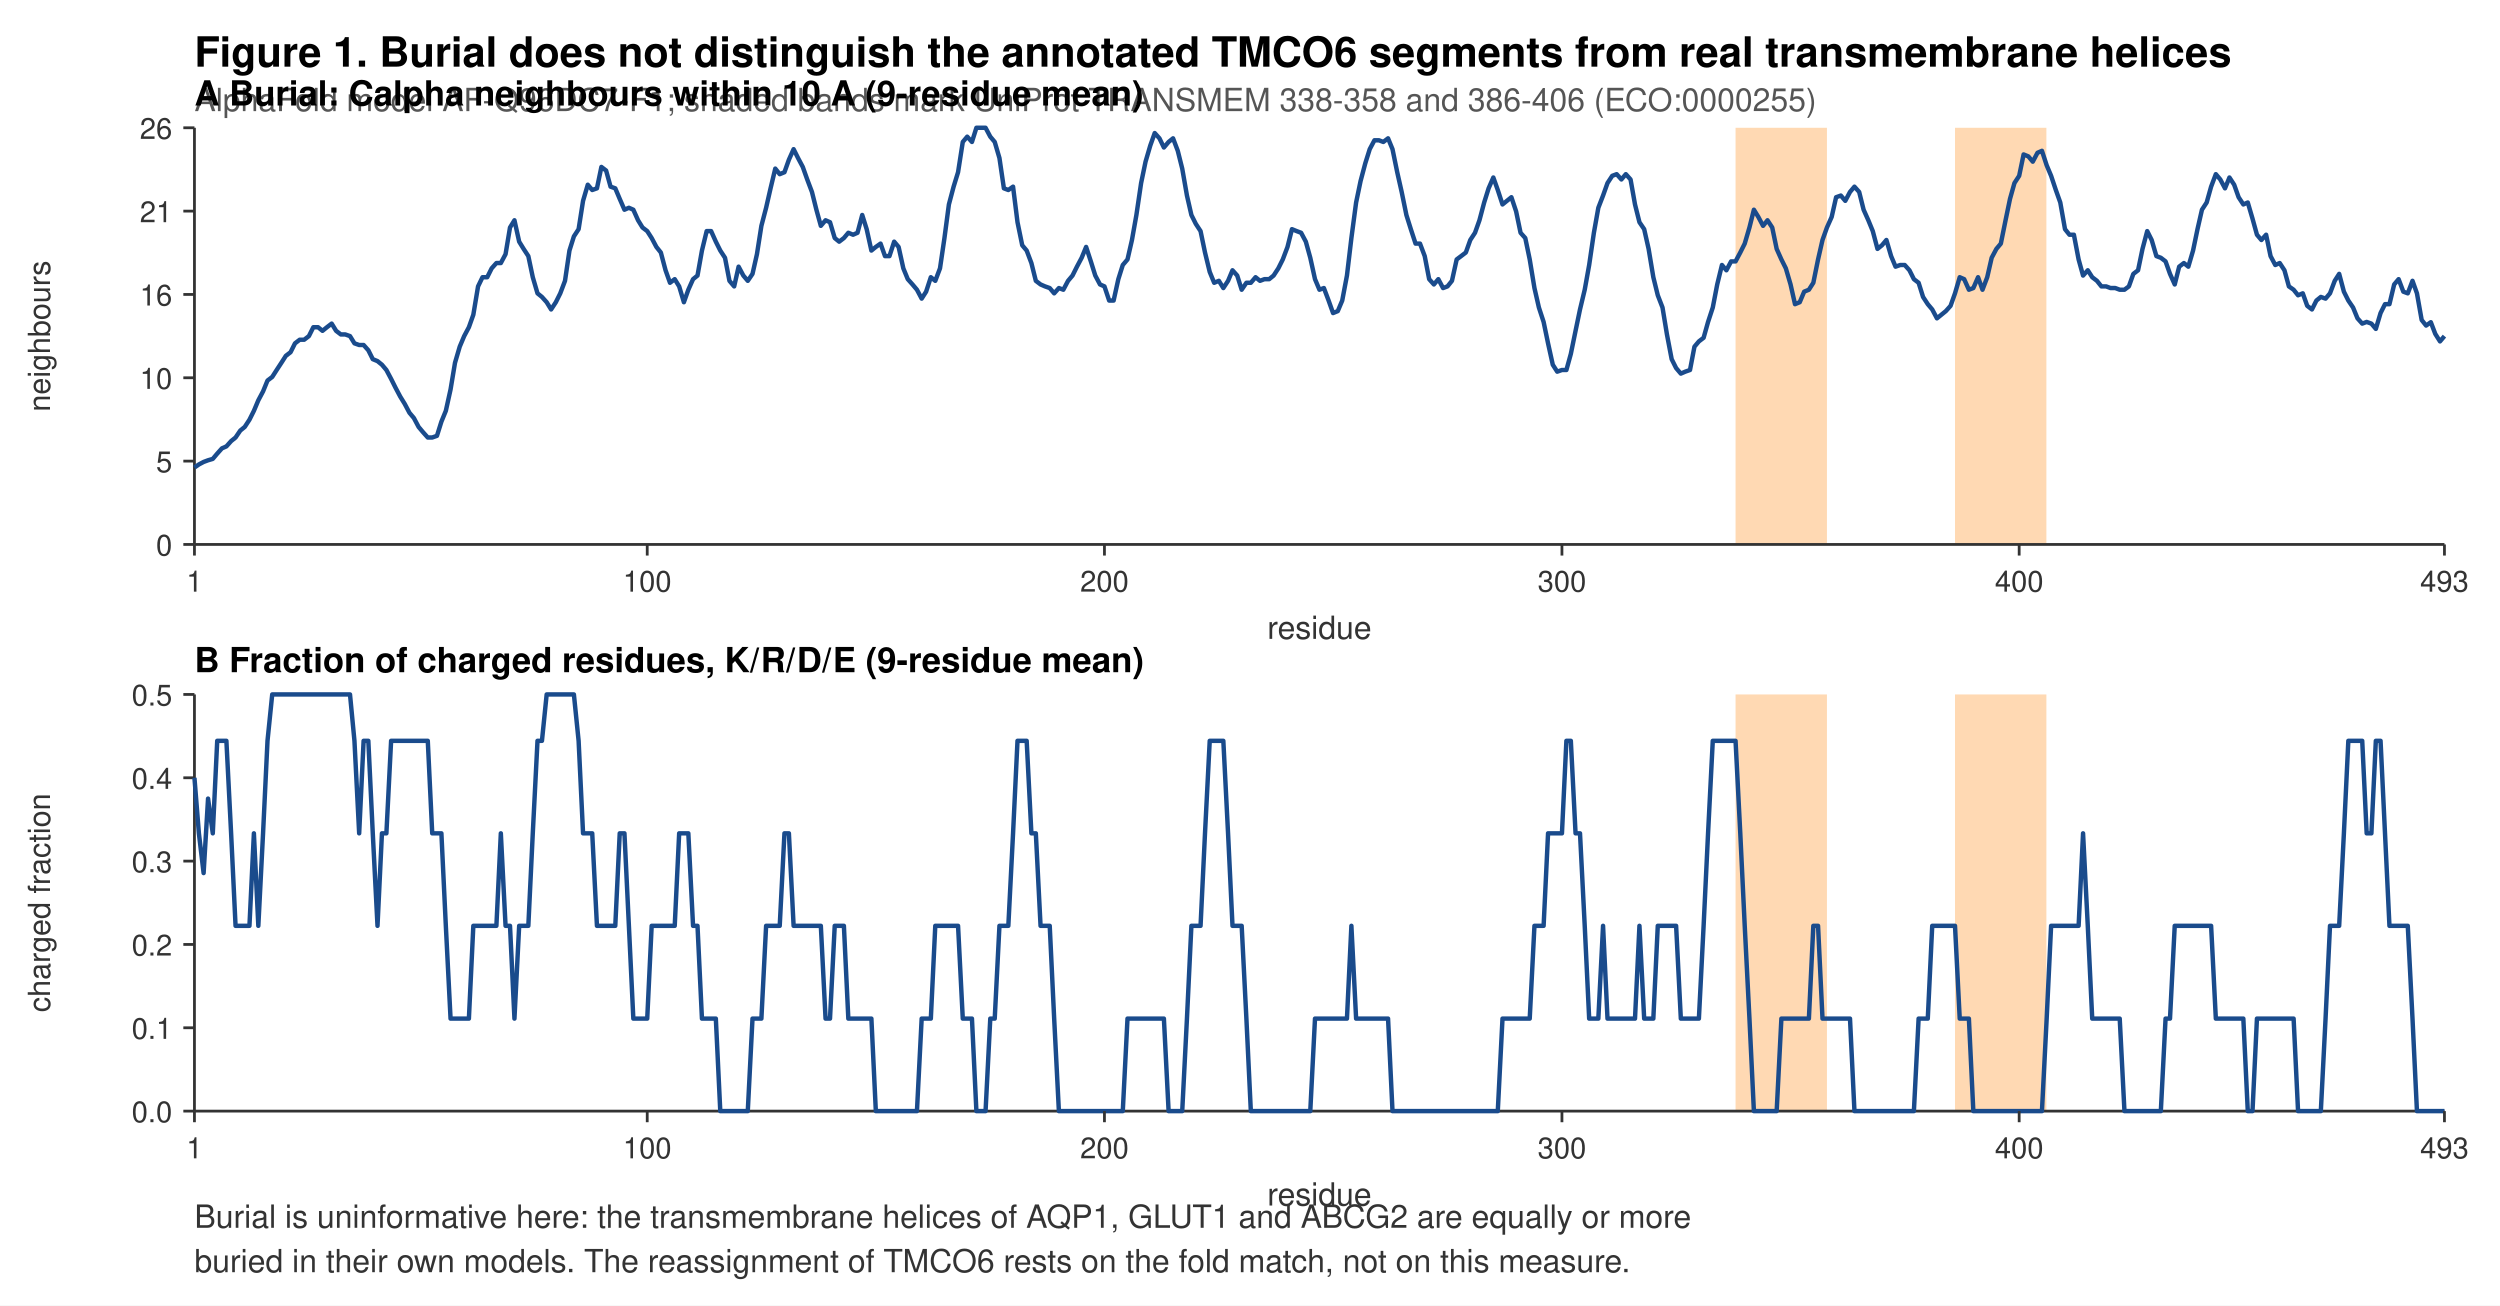
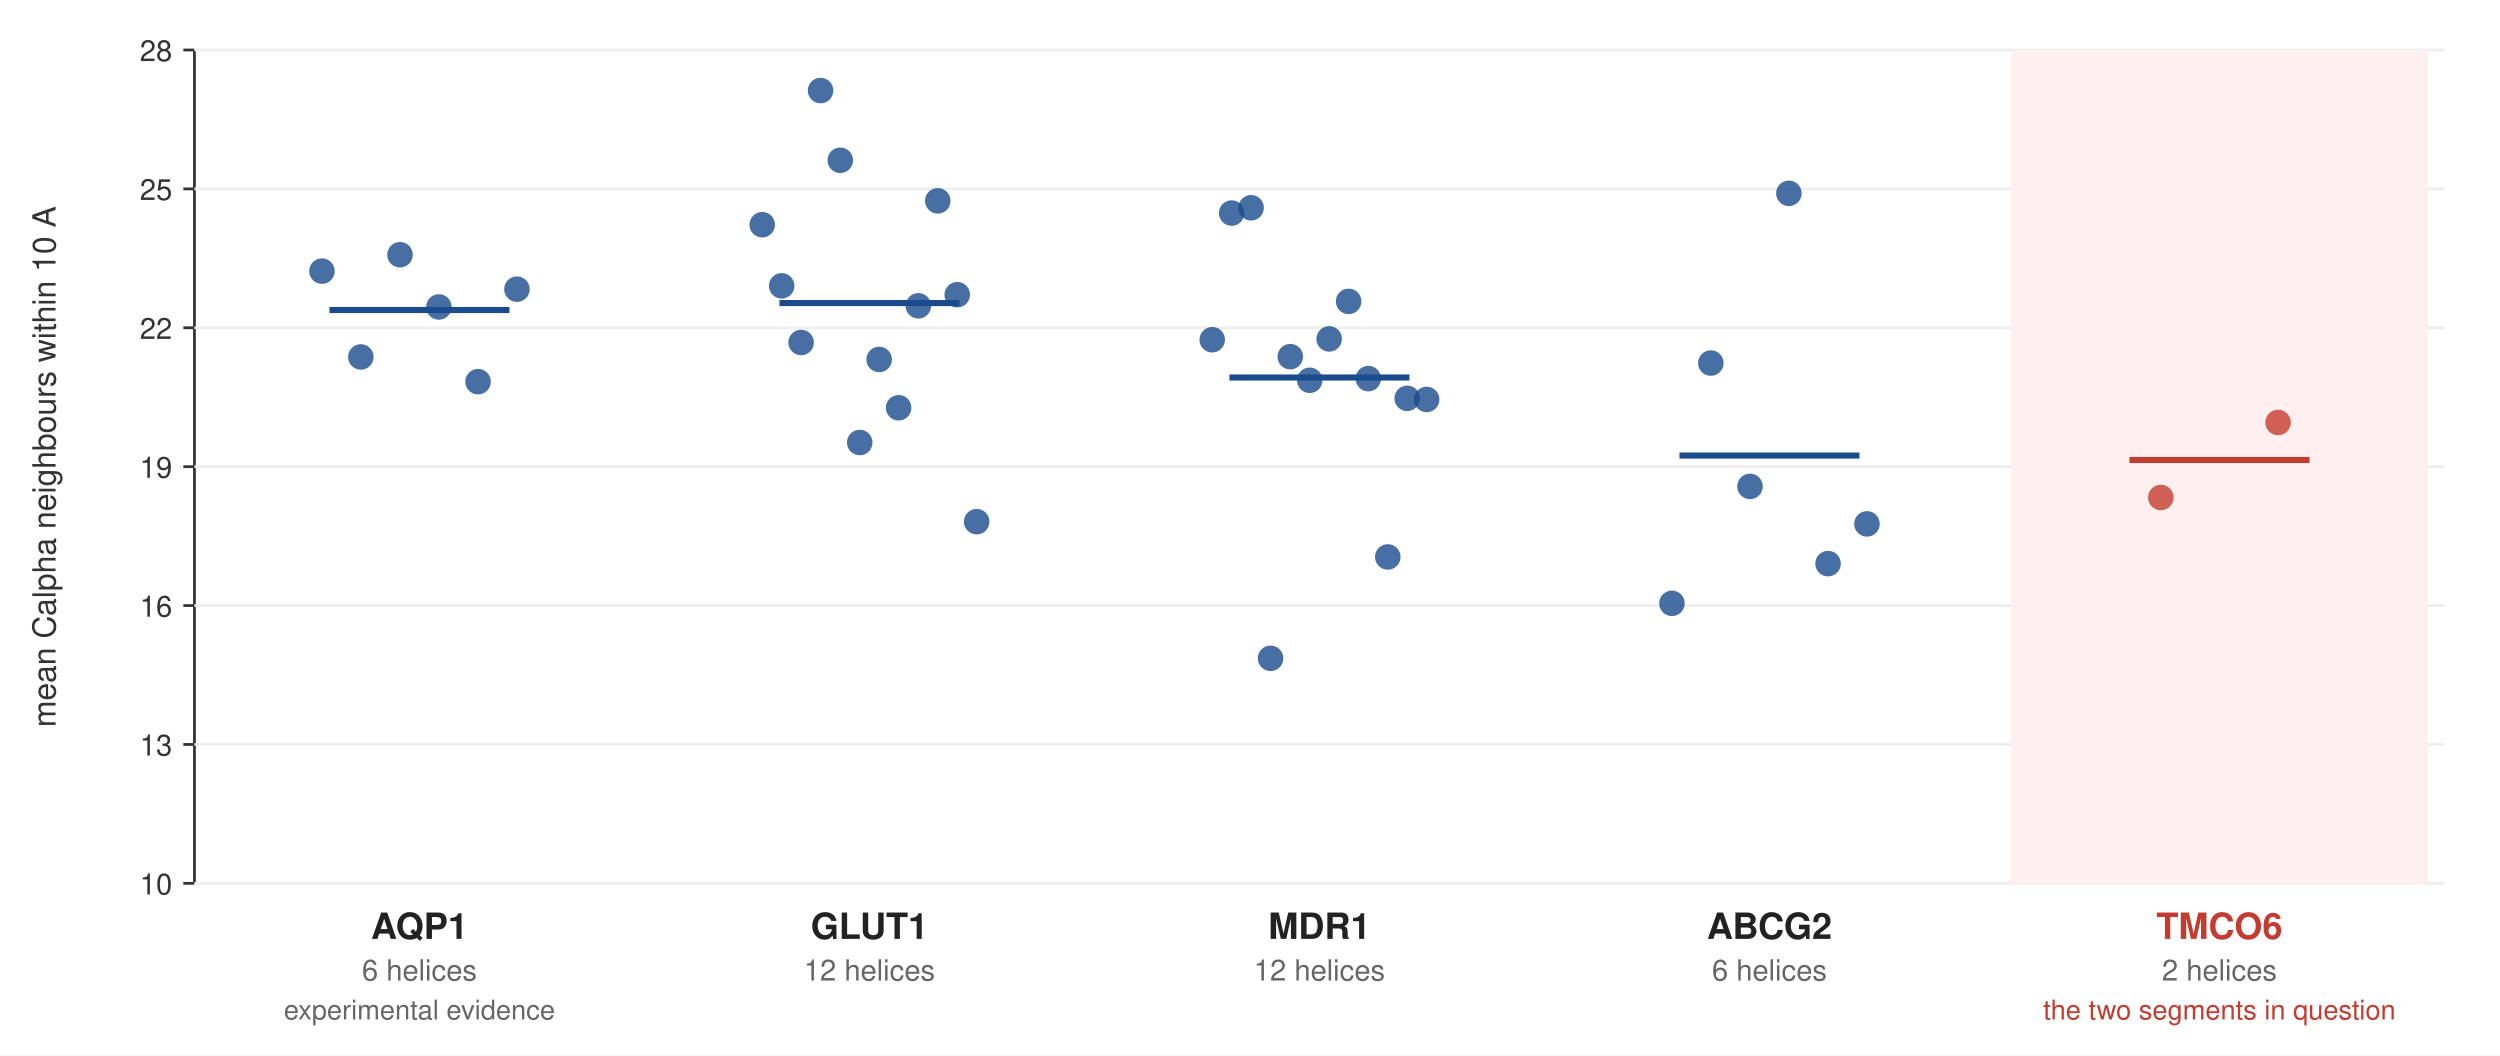
- <svg xmlns="http://www.w3.org/2000/svg" width="900" height="470" viewBox="0 0 900 470">
+ <svg xmlns="http://www.w3.org/2000/svg" width="900" height="380" viewBox="0 0 900 380">
  <rect width="100%" height="100%" fill="white" />
-   <text x="70.0" y="24.0" font-family="Helvetica,Arial,sans-serif" font-size="15" text-anchor="start" font-weight="bold">Figure 1. Burial does not distinguish the annotated TMCO6 segments from real transmembrane helices</text>
-   <text x="70.0" y="40.0" font-family="Helvetica,Arial,sans-serif" font-size="11.5" text-anchor="start" fill="#555">AlphaFold model AF-Q96DC7-F1; shaded bands mark UniProt TRANSMEM 338-358 and 386-406 (ECO:0000255)</text>
-   <text x="70.0" y="38.0" font-family="Helvetica,Arial,sans-serif" font-size="12.5" text-anchor="start" font-weight="bold">A  Burial: Calpha neighbours within 10 A (9-residue mean)</text>
-   <rect x="624.8" y="46.0" width="32.9" height="150.0" fill="#ffd9b3" />
-   <rect x="703.8" y="46.0" width="32.9" height="150.0" fill="#ffd9b3" />
-   <line x1="70.0" y1="196.0" x2="880.0" y2="196.0" stroke="#333" stroke-width="1" />
-   <line x1="70.0" y1="46.0" x2="70.0" y2="196.0" stroke="#333" stroke-width="1" />
-   <line x1="66.0" y1="196.0" x2="70.0" y2="196.0" stroke="#333" stroke-width="1" />
-   <text x="62.0" y="200.0" font-family="Helvetica,Arial,sans-serif" font-size="10.5" text-anchor="end" fill="#333">0</text>
-   <line x1="66.0" y1="166.0" x2="70.0" y2="166.0" stroke="#333" stroke-width="1" />
-   <text x="62.0" y="170.0" font-family="Helvetica,Arial,sans-serif" font-size="10.5" text-anchor="end" fill="#333">5</text>
-   <line x1="66.0" y1="136.0" x2="70.0" y2="136.0" stroke="#333" stroke-width="1" />
-   <text x="62.0" y="140.0" font-family="Helvetica,Arial,sans-serif" font-size="10.5" text-anchor="end" fill="#333">10</text>
-   <line x1="66.0" y1="106.0" x2="70.0" y2="106.0" stroke="#333" stroke-width="1" />
-   <text x="62.0" y="110.0" font-family="Helvetica,Arial,sans-serif" font-size="10.5" text-anchor="end" fill="#333">16</text>
-   <line x1="66.0" y1="76.0" x2="70.0" y2="76.0" stroke="#333" stroke-width="1" />
-   <text x="62.0" y="80.0" font-family="Helvetica,Arial,sans-serif" font-size="10.5" text-anchor="end" fill="#333">21</text>
-   <line x1="66.0" y1="46.0" x2="70.0" y2="46.0" stroke="#333" stroke-width="1" />
-   <text x="62.0" y="50.0" font-family="Helvetica,Arial,sans-serif" font-size="10.5" text-anchor="end" fill="#333">26</text>
-   <text x="18.0" y="121.0" font-family="Helvetica,Arial,sans-serif" font-size="11" text-anchor="middle" transform="rotate(-90 18 121.0)" fill="#333">neighbours</text>
-   <path d="M70.0,168.3 L71.6,167.2 L73.3,166.3 L74.9,165.7 L76.6,165.2 L78.2,163.3 L79.9,161.4 L81.5,160.7 L83.2,158.8 L84.8,157.5 L86.5,155.0 L88.1,153.7 L89.8,151.1 L91.4,147.9 L93.0,144.1 L94.7,140.9 L96.3,137.0 L98.0,135.7 L99.6,133.2 L101.3,130.6 L102.9,128.1 L104.6,126.8 L106.2,123.6 L107.9,122.3 L109.5,122.3 L111.2,121.0 L112.8,117.8 L114.5,117.8 L116.1,119.1 L117.7,117.8 L119.4,116.5 L121.0,119.1 L122.7,120.4 L124.3,120.4 L126.0,121.0 L127.6,123.6 L129.3,124.2 L130.9,124.2 L132.6,126.1 L134.2,129.3 L135.9,130.0 L137.5,131.3 L139.1,133.2 L140.8,136.4 L142.4,139.6 L144.1,142.8 L145.7,145.4 L147.4,148.6 L149.0,150.5 L150.7,153.7 L152.3,155.6 L154.0,157.5 L155.6,157.5 L157.3,156.9 L158.9,151.8 L160.5,147.9 L162.2,140.2 L163.8,130.6 L165.5,124.8 L167.1,121.0 L168.8,117.8 L170.4,113.3 L172.1,103.1 L173.7,99.8 L175.4,99.8 L177.0,96.6 L178.7,94.7 L180.3,94.7 L182.0,91.5 L183.6,81.9 L185.2,79.3 L186.9,87.0 L188.5,89.6 L190.2,92.2 L191.8,99.8 L193.5,105.6 L195.1,106.9 L196.8,108.8 L198.4,111.4 L200.1,108.8 L201.7,105.6 L203.4,101.1 L205.0,90.2 L206.6,85.1 L208.3,82.5 L209.9,72.3 L211.6,66.5 L213.2,68.4 L214.9,67.8 L216.5,60.1 L218.2,61.4 L219.8,67.2 L221.5,67.8 L223.1,71.6 L224.8,75.5 L226.4,74.8 L228.0,75.5 L229.7,79.3 L231.3,81.9 L233.0,83.2 L234.6,85.7 L236.3,88.9 L237.9,90.9 L239.6,97.3 L241.2,101.8 L242.9,100.5 L244.5,103.1 L246.2,108.8 L247.8,104.3 L249.5,100.5 L251.1,99.2 L252.7,90.2 L254.4,83.2 L256.0,83.2 L257.7,87.0 L259.3,90.2 L261.0,92.8 L262.6,101.1 L264.3,103.1 L265.9,96.0 L267.6,99.2 L269.2,101.1 L270.9,98.6 L272.5,91.5 L274.1,81.3 L275.8,74.8 L277.4,67.8 L279.1,60.7 L280.7,62.7 L282.4,62.0 L284.0,57.5 L285.7,53.7 L287.3,56.9 L289.0,60.1 L290.6,64.6 L292.3,69.1 L293.9,75.5 L295.5,81.3 L297.2,79.3 L298.8,80.0 L300.5,85.7 L302.1,87.0 L303.8,85.7 L305.4,83.8 L307.1,84.5 L308.7,83.8 L310.4,77.4 L312.0,82.5 L313.7,90.2 L315.3,88.9 L317.0,87.7 L318.6,92.2 L320.2,92.2 L321.9,87.0 L323.5,88.9 L325.2,96.6 L326.8,100.5 L328.5,102.4 L330.1,104.3 L331.8,107.5 L333.4,105.0 L335.1,99.8 L336.7,101.1 L338.4,96.6 L340.0,85.7 L341.6,73.6 L343.3,67.2 L344.9,62.0 L346.6,51.1 L348.2,49.2 L349.9,51.1 L351.5,46.0 L353.2,46.0 L354.8,46.0 L356.5,49.2 L358.1,51.1 L359.8,56.9 L361.4,67.8 L363.0,68.4 L364.7,67.2 L366.3,80.0 L368.0,88.3 L369.6,90.2 L371.3,94.7 L372.9,101.1 L374.6,102.4 L376.2,103.1 L377.9,103.7 L379.5,105.6 L381.2,103.7 L382.8,104.3 L384.5,101.1 L386.1,99.2 L387.7,96.0 L389.4,92.8 L391.0,88.9 L392.7,94.1 L394.3,99.2 L396.0,102.4 L397.6,103.1 L399.3,108.2 L400.9,108.2 L402.6,100.5 L404.2,95.4 L405.9,93.4 L407.5,86.4 L409.1,77.4 L410.8,65.9 L412.4,58.2 L414.1,52.4 L415.7,47.9 L417.4,49.8 L419.0,53.1 L420.7,51.1 L422.3,49.8 L424.0,54.3 L425.6,60.7 L427.3,70.4 L428.9,77.4 L430.5,80.6 L432.2,83.2 L433.8,90.9 L435.5,97.9 L437.1,101.8 L438.8,101.1 L440.4,103.7 L442.1,101.1 L443.7,97.3 L445.4,99.2 L447.0,104.3 L448.7,101.8 L450.3,101.8 L452.0,99.8 L453.6,101.1 L455.2,100.5 L456.9,100.5 L458.5,99.2 L460.2,96.6 L461.8,93.4 L463.5,88.9 L465.1,82.5 L466.8,83.2 L468.4,83.8 L470.1,87.0 L471.7,92.8 L473.4,100.5 L475.0,104.3 L476.6,103.7 L478.3,108.2 L479.9,112.7 L481.6,112.0 L483.2,108.2 L484.9,99.2 L486.5,85.7 L488.2,72.9 L489.8,65.2 L491.5,58.8 L493.1,53.7 L494.8,50.5 L496.4,50.5 L498.0,51.1 L499.7,49.8 L501.3,53.7 L503.0,62.0 L504.6,69.1 L506.3,77.4 L507.9,82.5 L509.6,87.7 L511.2,87.7 L512.9,92.2 L514.5,100.5 L516.2,102.4 L517.8,100.5 L519.5,103.7 L521.1,103.1 L522.7,101.1 L524.4,93.4 L526.0,92.2 L527.7,90.9 L529.3,86.4 L531.0,83.8 L532.6,79.3 L534.3,72.9 L535.9,67.8 L537.6,63.9 L539.2,68.4 L540.9,73.6 L542.5,72.3 L544.1,71.0 L545.8,76.1 L547.4,83.8 L549.1,85.7 L550.7,93.4 L552.4,103.7 L554.0,110.7 L555.7,115.9 L557.3,123.6 L559.0,131.3 L560.6,133.8 L562.3,133.2 L563.9,133.2 L565.5,127.4 L567.2,119.1 L568.8,111.4 L570.5,104.3 L572.1,95.4 L573.8,83.8 L575.4,74.8 L577.1,70.4 L578.7,65.9 L580.4,63.3 L582.0,62.7 L583.7,64.6 L585.3,62.7 L587.0,64.6 L588.6,73.6 L590.2,80.0 L591.9,82.5 L593.5,89.6 L595.2,99.8 L596.8,106.3 L598.5,110.7 L600.1,120.4 L601.8,129.3 L603.4,132.5 L605.1,134.5 L606.7,133.8 L608.4,133.2 L610.0,124.8 L611.6,122.9 L613.3,121.6 L614.9,115.9 L616.6,110.7 L618.2,102.4 L619.9,95.4 L621.5,97.3 L623.2,94.1 L624.8,94.1 L626.5,90.9 L628.1,87.7 L629.8,81.9 L631.4,75.5 L633.0,78.1 L634.7,81.3 L636.3,79.3 L638.0,81.9 L639.6,89.6 L641.3,93.4 L642.9,96.6 L644.6,102.4 L646.2,109.5 L647.9,108.8 L649.5,105.0 L651.2,104.3 L652.8,101.8 L654.5,93.4 L656.1,86.4 L657.7,81.9 L659.4,78.1 L661.0,71.0 L662.7,70.4 L664.3,72.3 L666.0,69.1 L667.6,67.2 L669.3,69.1 L670.9,75.5 L672.6,79.3 L674.2,83.2 L675.9,89.6 L677.5,88.3 L679.1,86.4 L680.8,92.2 L682.4,96.0 L684.1,95.4 L685.7,95.4 L687.4,97.3 L689.0,100.5 L690.7,101.8 L692.3,106.9 L694.0,109.5 L695.6,111.4 L697.3,114.6 L698.9,113.3 L700.5,112.0 L702.2,110.1 L703.8,105.6 L705.5,99.8 L707.1,100.5 L708.8,104.3 L710.4,103.7 L712.1,99.8 L713.7,104.3 L715.4,99.8 L717.0,92.8 L718.7,89.6 L720.3,87.7 L722.0,79.3 L723.6,71.6 L725.2,65.9 L726.9,63.3 L728.5,55.6 L730.2,56.3 L731.8,58.2 L733.5,55.0 L735.1,54.3 L736.8,59.5 L738.4,63.3 L740.1,68.4 L741.7,72.9 L743.4,82.5 L745.0,84.5 L746.6,84.5 L748.3,93.4 L749.9,99.2 L751.6,97.3 L753.2,99.8 L754.9,101.1 L756.5,103.1 L758.2,103.1 L759.8,103.7 L761.5,103.7 L763.1,104.3 L764.8,104.3 L766.4,103.1 L768.0,98.6 L769.7,97.3 L771.3,89.6 L773.0,83.2 L774.6,86.4 L776.3,92.2 L777.9,92.8 L779.6,94.1 L781.2,98.6 L782.9,102.4 L784.5,96.0 L786.2,94.7 L787.8,96.0 L789.5,90.2 L791.1,82.5 L792.7,75.5 L794.4,72.9 L796.0,67.2 L797.7,62.7 L799.3,64.6 L801.0,67.8 L802.6,63.9 L804.3,66.5 L805.9,71.0 L807.6,73.6 L809.2,72.9 L810.9,78.7 L812.5,84.5 L814.1,86.4 L815.8,84.5 L817.4,92.2 L819.1,95.4 L820.7,94.7 L822.4,97.3 L824.0,103.1 L825.7,104.3 L827.3,106.3 L829.0,105.6 L830.6,110.1 L832.3,111.4 L833.9,108.2 L835.5,106.9 L837.2,107.5 L838.8,105.6 L840.5,101.1 L842.1,98.6 L843.8,105.0 L845.4,108.2 L847.1,110.7 L848.7,114.6 L850.4,116.5 L852.0,115.9 L853.7,116.5 L855.3,118.4 L857.0,112.7 L858.6,109.5 L860.2,109.5 L861.9,102.4 L863.5,100.5 L865.2,105.0 L866.8,105.6 L868.5,101.1 L870.1,105.6 L871.8,115.2 L873.4,117.2 L875.1,116.0 L876.7,120.2 L878.4,122.9 L880.0,121.0 " fill="none" stroke="#1a4b8c" stroke-width="1.6" stroke-linejoin="round" />
-   <line x1="70.0" y1="196.0" x2="70.0" y2="200.0" stroke="#333" stroke-width="1" />
-   <text x="70.0" y="213.0" font-family="Helvetica,Arial,sans-serif" font-size="10.5" text-anchor="middle" fill="#333">1</text>
-   <line x1="233.0" y1="196.0" x2="233.0" y2="200.0" stroke="#333" stroke-width="1" />
-   <text x="233.0" y="213.0" font-family="Helvetica,Arial,sans-serif" font-size="10.5" text-anchor="middle" fill="#333">100</text>
-   <line x1="397.6" y1="196.0" x2="397.6" y2="200.0" stroke="#333" stroke-width="1" />
-   <text x="397.6" y="213.0" font-family="Helvetica,Arial,sans-serif" font-size="10.5" text-anchor="middle" fill="#333">200</text>
-   <line x1="562.3" y1="196.0" x2="562.3" y2="200.0" stroke="#333" stroke-width="1" />
-   <text x="562.3" y="213.0" font-family="Helvetica,Arial,sans-serif" font-size="10.5" text-anchor="middle" fill="#333">300</text>
-   <line x1="726.9" y1="196.0" x2="726.9" y2="200.0" stroke="#333" stroke-width="1" />
-   <text x="726.9" y="213.0" font-family="Helvetica,Arial,sans-serif" font-size="10.5" text-anchor="middle" fill="#333">400</text>
-   <line x1="880.0" y1="196.0" x2="880.0" y2="200.0" stroke="#333" stroke-width="1" />
-   <text x="880.0" y="213.0" font-family="Helvetica,Arial,sans-serif" font-size="10.5" text-anchor="middle" fill="#333">493</text>
-   <text x="475.0" y="230.0" font-family="Helvetica,Arial,sans-serif" font-size="11.5" text-anchor="middle" fill="#333">residue</text>
-   <text x="70.0" y="242.0" font-family="Helvetica,Arial,sans-serif" font-size="12.5" text-anchor="start" font-weight="bold">B  Fraction of charged residues, K/R/D/E (9-residue mean)</text>
-   <rect x="624.8" y="250.0" width="32.9" height="150.0" fill="#ffd9b3" />
-   <rect x="703.8" y="250.0" width="32.9" height="150.0" fill="#ffd9b3" />
-   <line x1="70.0" y1="400.0" x2="880.0" y2="400.0" stroke="#333" stroke-width="1" />
-   <line x1="70.0" y1="250.0" x2="70.0" y2="400.0" stroke="#333" stroke-width="1" />
-   <line x1="66.0" y1="400.0" x2="70.0" y2="400.0" stroke="#333" stroke-width="1" />
-   <text x="62.0" y="404.0" font-family="Helvetica,Arial,sans-serif" font-size="10.5" text-anchor="end" fill="#333">0.0</text>
-   <line x1="66.0" y1="370.0" x2="70.0" y2="370.0" stroke="#333" stroke-width="1" />
-   <text x="62.0" y="374.0" font-family="Helvetica,Arial,sans-serif" font-size="10.5" text-anchor="end" fill="#333">0.1</text>
-   <line x1="66.0" y1="340.0" x2="70.0" y2="340.0" stroke="#333" stroke-width="1" />
-   <text x="62.0" y="344.0" font-family="Helvetica,Arial,sans-serif" font-size="10.5" text-anchor="end" fill="#333">0.2</text>
-   <line x1="66.0" y1="310.0" x2="70.0" y2="310.0" stroke="#333" stroke-width="1" />
-   <text x="62.0" y="314.0" font-family="Helvetica,Arial,sans-serif" font-size="10.5" text-anchor="end" fill="#333">0.3</text>
-   <line x1="66.0" y1="280.0" x2="70.0" y2="280.0" stroke="#333" stroke-width="1" />
-   <text x="62.0" y="284.0" font-family="Helvetica,Arial,sans-serif" font-size="10.5" text-anchor="end" fill="#333">0.4</text>
-   <line x1="66.0" y1="250.0" x2="70.0" y2="250.0" stroke="#333" stroke-width="1" />
-   <text x="62.0" y="254.0" font-family="Helvetica,Arial,sans-serif" font-size="10.5" text-anchor="end" fill="#333">0.5</text>
-   <text x="18.0" y="325.0" font-family="Helvetica,Arial,sans-serif" font-size="11" text-anchor="middle" transform="rotate(-90 18 325.0)" fill="#333">charged fraction</text>
-   <path d="M70.0,280.0 L71.6,300.0 L73.3,314.3 L74.9,287.5 L76.6,300.0 L78.2,266.7 L79.9,266.7 L81.5,266.7 L83.2,300.0 L84.8,333.3 L86.5,333.3 L88.1,333.3 L89.8,333.3 L91.4,300.0 L93.0,333.3 L94.7,300.0 L96.3,266.7 L98.0,250.0 L99.6,250.0 L101.3,250.0 L102.9,250.0 L104.6,250.0 L106.2,250.0 L107.9,250.0 L109.5,250.0 L111.2,250.0 L112.8,250.0 L114.5,250.0 L116.1,250.0 L117.7,250.0 L119.4,250.0 L121.0,250.0 L122.7,250.0 L124.3,250.0 L126.0,250.0 L127.6,266.7 L129.3,300.0 L130.9,266.7 L132.6,266.7 L134.2,300.0 L135.9,333.3 L137.5,300.0 L139.1,300.0 L140.8,266.7 L142.4,266.7 L144.1,266.7 L145.7,266.7 L147.4,266.7 L149.0,266.7 L150.7,266.7 L152.3,266.7 L154.0,266.7 L155.6,300.0 L157.3,300.0 L158.9,300.0 L160.5,333.3 L162.2,366.7 L163.8,366.7 L165.5,366.7 L167.1,366.7 L168.8,366.7 L170.4,333.3 L172.1,333.3 L173.7,333.3 L175.4,333.3 L177.0,333.3 L178.7,333.3 L180.3,300.0 L182.0,333.3 L183.6,333.3 L185.2,366.7 L186.9,333.3 L188.5,333.3 L190.2,333.3 L191.8,300.0 L193.5,266.7 L195.1,266.7 L196.8,250.0 L198.4,250.0 L200.1,250.0 L201.7,250.0 L203.4,250.0 L205.0,250.0 L206.6,250.0 L208.3,266.7 L209.9,300.0 L211.6,300.0 L213.2,300.0 L214.9,333.3 L216.5,333.3 L218.2,333.3 L219.8,333.3 L221.5,333.3 L223.1,300.0 L224.8,300.0 L226.4,333.3 L228.0,366.7 L229.7,366.7 L231.3,366.7 L233.0,366.7 L234.6,333.3 L236.3,333.3 L237.9,333.3 L239.6,333.3 L241.2,333.3 L242.9,333.3 L244.5,300.0 L246.2,300.0 L247.8,300.0 L249.5,333.3 L251.1,333.3 L252.7,366.7 L254.4,366.7 L256.0,366.7 L257.7,366.7 L259.3,400.0 L261.0,400.0 L262.6,400.0 L264.3,400.0 L265.9,400.0 L267.6,400.0 L269.2,400.0 L270.9,366.7 L272.5,366.7 L274.1,366.7 L275.8,333.3 L277.4,333.3 L279.1,333.3 L280.7,333.3 L282.4,300.0 L284.0,300.0 L285.7,333.3 L287.3,333.3 L289.0,333.3 L290.6,333.3 L292.3,333.3 L293.9,333.3 L295.5,333.3 L297.2,366.7 L298.8,366.7 L300.5,333.3 L302.1,333.3 L303.8,333.3 L305.4,366.7 L307.1,366.7 L308.7,366.7 L310.4,366.7 L312.0,366.7 L313.7,366.7 L315.3,400.0 L317.0,400.0 L318.6,400.0 L320.2,400.0 L321.9,400.0 L323.5,400.0 L325.2,400.0 L326.8,400.0 L328.5,400.0 L330.1,400.0 L331.8,366.7 L333.4,366.7 L335.1,366.7 L336.7,333.3 L338.4,333.3 L340.0,333.3 L341.6,333.3 L343.3,333.3 L344.9,333.3 L346.6,366.7 L348.2,366.7 L349.9,366.7 L351.5,400.0 L353.2,400.0 L354.8,400.0 L356.5,366.7 L358.1,366.7 L359.8,333.3 L361.4,333.3 L363.0,333.3 L364.7,300.0 L366.3,266.7 L368.0,266.7 L369.6,266.7 L371.3,300.0 L372.9,300.0 L374.6,333.3 L376.2,333.3 L377.9,333.3 L379.5,366.7 L381.2,400.0 L382.8,400.0 L384.5,400.0 L386.1,400.0 L387.7,400.0 L389.4,400.0 L391.0,400.0 L392.7,400.0 L394.3,400.0 L396.0,400.0 L397.6,400.0 L399.3,400.0 L400.9,400.0 L402.6,400.0 L404.2,400.0 L405.9,366.7 L407.5,366.7 L409.1,366.7 L410.8,366.7 L412.4,366.7 L414.1,366.7 L415.7,366.7 L417.4,366.7 L419.0,366.7 L420.7,400.0 L422.3,400.0 L424.0,400.0 L425.6,400.0 L427.3,366.7 L428.9,333.3 L430.5,333.3 L432.2,333.3 L433.8,300.0 L435.5,266.7 L437.1,266.7 L438.8,266.7 L440.4,266.7 L442.1,300.0 L443.7,333.3 L445.4,333.3 L447.0,333.3 L448.7,366.7 L450.3,400.0 L452.0,400.0 L453.6,400.0 L455.2,400.0 L456.9,400.0 L458.5,400.0 L460.2,400.0 L461.8,400.0 L463.5,400.0 L465.1,400.0 L466.8,400.0 L468.4,400.0 L470.1,400.0 L471.7,400.0 L473.4,366.7 L475.0,366.7 L476.6,366.7 L478.3,366.7 L479.9,366.7 L481.6,366.7 L483.2,366.7 L484.9,366.7 L486.5,333.3 L488.2,366.7 L489.8,366.7 L491.5,366.7 L493.1,366.7 L494.8,366.7 L496.4,366.7 L498.0,366.7 L499.7,366.7 L501.3,400.0 L503.0,400.0 L504.6,400.0 L506.3,400.0 L507.9,400.0 L509.6,400.0 L511.2,400.0 L512.9,400.0 L514.5,400.0 L516.2,400.0 L517.8,400.0 L519.5,400.0 L521.1,400.0 L522.7,400.0 L524.4,400.0 L526.0,400.0 L527.7,400.0 L529.3,400.0 L531.0,400.0 L532.6,400.0 L534.3,400.0 L535.9,400.0 L537.6,400.0 L539.2,400.0 L540.9,366.7 L542.5,366.7 L544.1,366.7 L545.8,366.7 L547.4,366.7 L549.1,366.7 L550.7,366.7 L552.4,333.3 L554.0,333.3 L555.7,333.3 L557.3,300.0 L559.0,300.0 L560.6,300.0 L562.3,300.0 L563.9,266.7 L565.5,266.7 L567.2,300.0 L568.8,300.0 L570.5,333.3 L572.1,366.7 L573.8,366.7 L575.4,366.7 L577.1,333.3 L578.7,366.7 L580.4,366.7 L582.0,366.7 L583.7,366.7 L585.3,366.7 L587.0,366.7 L588.6,366.7 L590.2,333.3 L591.9,366.7 L593.5,366.7 L595.2,366.7 L596.8,333.3 L598.5,333.3 L600.1,333.3 L601.8,333.3 L603.4,333.3 L605.1,366.7 L606.7,366.7 L608.4,366.7 L610.0,366.7 L611.6,366.7 L613.3,333.3 L614.9,300.0 L616.6,266.7 L618.2,266.7 L619.9,266.7 L621.5,266.7 L623.2,266.7 L624.8,266.7 L626.5,300.0 L628.1,333.3 L629.8,366.7 L631.4,400.0 L633.0,400.0 L634.7,400.0 L636.3,400.0 L638.0,400.0 L639.6,400.0 L641.3,366.7 L642.9,366.7 L644.6,366.7 L646.2,366.7 L647.9,366.7 L649.5,366.7 L651.2,366.7 L652.8,333.3 L654.5,333.3 L656.1,366.7 L657.7,366.7 L659.4,366.7 L661.0,366.7 L662.7,366.7 L664.3,366.7 L666.0,366.7 L667.6,400.0 L669.3,400.0 L670.9,400.0 L672.6,400.0 L674.2,400.0 L675.9,400.0 L677.5,400.0 L679.1,400.0 L680.8,400.0 L682.4,400.0 L684.1,400.0 L685.7,400.0 L687.4,400.0 L689.0,400.0 L690.7,366.7 L692.3,366.7 L694.0,366.7 L695.6,333.3 L697.3,333.3 L698.9,333.3 L700.5,333.3 L702.2,333.3 L703.8,333.3 L705.5,366.7 L707.1,366.7 L708.8,366.7 L710.4,400.0 L712.1,400.0 L713.7,400.0 L715.4,400.0 L717.0,400.0 L718.7,400.0 L720.3,400.0 L722.0,400.0 L723.6,400.0 L725.2,400.0 L726.9,400.0 L728.5,400.0 L730.2,400.0 L731.8,400.0 L733.5,400.0 L735.1,400.0 L736.8,366.7 L738.4,333.3 L740.1,333.3 L741.7,333.3 L743.4,333.3 L745.0,333.3 L746.6,333.3 L748.3,333.3 L749.9,300.0 L751.6,333.3 L753.2,366.7 L754.9,366.7 L756.5,366.7 L758.2,366.7 L759.8,366.7 L761.5,366.7 L763.1,366.7 L764.8,400.0 L766.4,400.0 L768.0,400.0 L769.7,400.0 L771.3,400.0 L773.0,400.0 L774.6,400.0 L776.3,400.0 L777.9,400.0 L779.6,366.7 L781.2,366.7 L782.9,333.3 L784.5,333.3 L786.2,333.3 L787.8,333.3 L789.5,333.3 L791.1,333.3 L792.7,333.3 L794.4,333.3 L796.0,333.3 L797.7,366.7 L799.3,366.7 L801.0,366.7 L802.6,366.7 L804.3,366.7 L805.9,366.7 L807.6,366.7 L809.2,400.0 L810.9,400.0 L812.5,366.7 L814.1,366.7 L815.8,366.7 L817.4,366.7 L819.1,366.7 L820.7,366.7 L822.4,366.7 L824.0,366.7 L825.7,366.7 L827.3,400.0 L829.0,400.0 L830.6,400.0 L832.3,400.0 L833.9,400.0 L835.5,400.0 L837.2,366.7 L838.8,333.3 L840.5,333.3 L842.1,333.3 L843.8,300.0 L845.4,266.7 L847.1,266.7 L848.7,266.7 L850.4,266.7 L852.0,300.0 L853.7,300.0 L855.3,266.7 L857.0,266.7 L858.6,300.0 L860.2,333.3 L861.9,333.3 L863.5,333.3 L865.2,333.3 L866.8,333.3 L868.5,366.7 L870.1,400.0 L871.8,400.0 L873.4,400.0 L875.1,400.0 L876.7,400.0 L878.4,400.0 L880.0,400.0 " fill="none" stroke="#1a4b8c" stroke-width="1.6" stroke-linejoin="round" />
-   <line x1="70.0" y1="400.0" x2="70.0" y2="404.0" stroke="#333" stroke-width="1" />
-   <text x="70.0" y="417.0" font-family="Helvetica,Arial,sans-serif" font-size="10.5" text-anchor="middle" fill="#333">1</text>
-   <line x1="233.0" y1="400.0" x2="233.0" y2="404.0" stroke="#333" stroke-width="1" />
-   <text x="233.0" y="417.0" font-family="Helvetica,Arial,sans-serif" font-size="10.5" text-anchor="middle" fill="#333">100</text>
-   <line x1="397.6" y1="400.0" x2="397.6" y2="404.0" stroke="#333" stroke-width="1" />
-   <text x="397.6" y="417.0" font-family="Helvetica,Arial,sans-serif" font-size="10.5" text-anchor="middle" fill="#333">200</text>
-   <line x1="562.3" y1="400.0" x2="562.3" y2="404.0" stroke="#333" stroke-width="1" />
-   <text x="562.3" y="417.0" font-family="Helvetica,Arial,sans-serif" font-size="10.5" text-anchor="middle" fill="#333">300</text>
-   <line x1="726.9" y1="400.0" x2="726.9" y2="404.0" stroke="#333" stroke-width="1" />
-   <text x="726.9" y="417.0" font-family="Helvetica,Arial,sans-serif" font-size="10.5" text-anchor="middle" fill="#333">400</text>
-   <line x1="880.0" y1="400.0" x2="880.0" y2="404.0" stroke="#333" stroke-width="1" />
-   <text x="880.0" y="417.0" font-family="Helvetica,Arial,sans-serif" font-size="10.5" text-anchor="middle" fill="#333">493</text>
-   <text x="475.0" y="434.0" font-family="Helvetica,Arial,sans-serif" font-size="11.5" text-anchor="middle" fill="#333">residue</text>
-   <text x="70.0" y="442.0" font-family="Helvetica,Arial,sans-serif" font-size="11.5" text-anchor="start" fill="#333">Burial is uninformative here: the transmembrane helices of AQP1, GLUT1 and ABCG2 are equally or more</text>
-   <text x="70.0" y="458.0" font-family="Helvetica,Arial,sans-serif" font-size="11.5" text-anchor="start" fill="#333">buried in their own models. The reassignment of TMCO6 rests on the fold match, not on this measure.</text>
+   <line x1="70.0" y1="18.0" x2="70.0" y2="318.0" stroke="#333" stroke-width="1" />
+   <line x1="66.0" y1="318.0" x2="70.0" y2="318.0" stroke="#333" stroke-width="1" />
+   <text x="62.0" y="322.0" font-family="Helvetica,Arial,sans-serif" font-size="10.5" text-anchor="end" fill="#333">10</text>
+   <line x1="70.0" y1="318.0" x2="880.0" y2="318.0" stroke="#eee" stroke-width="1" />
+   <line x1="66.0" y1="268.0" x2="70.0" y2="268.0" stroke="#333" stroke-width="1" />
+   <text x="62.0" y="272.0" font-family="Helvetica,Arial,sans-serif" font-size="10.5" text-anchor="end" fill="#333">13</text>
+   <line x1="70.0" y1="268.0" x2="880.0" y2="268.0" stroke="#eee" stroke-width="1" />
+   <line x1="66.0" y1="218.0" x2="70.0" y2="218.0" stroke="#333" stroke-width="1" />
+   <text x="62.0" y="222.0" font-family="Helvetica,Arial,sans-serif" font-size="10.5" text-anchor="end" fill="#333">16</text>
+   <line x1="70.0" y1="218.0" x2="880.0" y2="218.0" stroke="#eee" stroke-width="1" />
+   <line x1="66.0" y1="168.0" x2="70.0" y2="168.0" stroke="#333" stroke-width="1" />
+   <text x="62.0" y="172.0" font-family="Helvetica,Arial,sans-serif" font-size="10.5" text-anchor="end" fill="#333">19</text>
+   <line x1="70.0" y1="168.0" x2="880.0" y2="168.0" stroke="#eee" stroke-width="1" />
+   <line x1="66.0" y1="118.0" x2="70.0" y2="118.0" stroke="#333" stroke-width="1" />
+   <text x="62.0" y="122.0" font-family="Helvetica,Arial,sans-serif" font-size="10.5" text-anchor="end" fill="#333">22</text>
+   <line x1="70.0" y1="118.0" x2="880.0" y2="118.0" stroke="#eee" stroke-width="1" />
+   <line x1="66.0" y1="68.0" x2="70.0" y2="68.0" stroke="#333" stroke-width="1" />
+   <text x="62.0" y="72.0" font-family="Helvetica,Arial,sans-serif" font-size="10.5" text-anchor="end" fill="#333">25</text>
+   <line x1="70.0" y1="68.0" x2="880.0" y2="68.0" stroke="#eee" stroke-width="1" />
+   <line x1="66.0" y1="18.0" x2="70.0" y2="18.0" stroke="#333" stroke-width="1" />
+   <text x="62.0" y="22.0" font-family="Helvetica,Arial,sans-serif" font-size="10.5" text-anchor="end" fill="#333">28</text>
+   <line x1="70.0" y1="18.0" x2="880.0" y2="18.0" stroke="#eee" stroke-width="1" />
+   <text x="20.0" y="168.0" font-family="Helvetica,Arial,sans-serif" font-size="11.5" text-anchor="middle" transform="rotate(-90 20 168.0)" fill="#333">mean Calpha neighbours within 10 A</text>
+   <circle cx="115.9" cy="97.6" r="4.6" fill="#1a4b8c" fill-opacity="0.8" />
+   <circle cx="129.9" cy="128.5" r="4.6" fill="#1a4b8c" fill-opacity="0.8" />
+   <circle cx="144.0" cy="91.7" r="4.6" fill="#1a4b8c" fill-opacity="0.8" />
+   <circle cx="158.0" cy="110.5" r="4.6" fill="#1a4b8c" fill-opacity="0.8" />
+   <circle cx="172.1" cy="137.4" r="4.6" fill="#1a4b8c" fill-opacity="0.8" />
+   <circle cx="186.1" cy="104.1" r="4.6" fill="#1a4b8c" fill-opacity="0.8" />
+   <line x1="118.6" y1="111.6" x2="183.4" y2="111.6" stroke="#1a4b8c" stroke-width="2.2" />
+   <text x="151.0" y="338.0" font-family="Helvetica,Arial,sans-serif" font-size="13" text-anchor="middle" font-weight="bold" fill="#222">AQP1</text>
+   <text x="151.0" y="353.0" font-family="Helvetica,Arial,sans-serif" font-size="10.5" text-anchor="middle" fill="#666">6 helices</text>
+   <text x="151.0" y="367.0" font-family="Helvetica,Arial,sans-serif" font-size="9.8" text-anchor="middle" fill="#666">experimental evidence</text>
+   <circle cx="274.4" cy="80.9" r="4.6" fill="#1a4b8c" fill-opacity="0.8" />
+   <circle cx="281.4" cy="102.9" r="4.6" fill="#1a4b8c" fill-opacity="0.8" />
+   <circle cx="288.4" cy="123.3" r="4.6" fill="#1a4b8c" fill-opacity="0.8" />
+   <circle cx="295.4" cy="32.6" r="4.6" fill="#1a4b8c" fill-opacity="0.8" />
+   <circle cx="302.5" cy="57.7" r="4.6" fill="#1a4b8c" fill-opacity="0.8" />
+   <circle cx="309.5" cy="159.3" r="4.6" fill="#1a4b8c" fill-opacity="0.8" />
+   <circle cx="316.5" cy="129.4" r="4.6" fill="#1a4b8c" fill-opacity="0.8" />
+   <circle cx="323.5" cy="146.8" r="4.6" fill="#1a4b8c" fill-opacity="0.8" />
+   <circle cx="330.6" cy="110.1" r="4.6" fill="#1a4b8c" fill-opacity="0.8" />
+   <circle cx="337.6" cy="72.3" r="4.6" fill="#1a4b8c" fill-opacity="0.8" />
+   <circle cx="344.6" cy="106.1" r="4.6" fill="#1a4b8c" fill-opacity="0.8" />
+   <circle cx="351.6" cy="187.8" r="4.6" fill="#1a4b8c" fill-opacity="0.8" />
+   <line x1="280.6" y1="109.1" x2="345.4" y2="109.1" stroke="#1a4b8c" stroke-width="2.2" />
+   <text x="313.0" y="338.0" font-family="Helvetica,Arial,sans-serif" font-size="13" text-anchor="middle" font-weight="bold" fill="#222">GLUT1</text>
+   <text x="313.0" y="353.0" font-family="Helvetica,Arial,sans-serif" font-size="10.5" text-anchor="middle" fill="#666">12 helices</text>
+   <circle cx="436.4" cy="122.3" r="4.6" fill="#1a4b8c" fill-opacity="0.8" />
+   <circle cx="443.4" cy="76.7" r="4.6" fill="#1a4b8c" fill-opacity="0.8" />
+   <circle cx="450.4" cy="74.8" r="4.6" fill="#1a4b8c" fill-opacity="0.8" />
+   <circle cx="457.4" cy="237.0" r="4.6" fill="#1a4b8c" fill-opacity="0.8" />
+   <circle cx="464.5" cy="128.4" r="4.6" fill="#1a4b8c" fill-opacity="0.8" />
+   <circle cx="471.5" cy="136.9" r="4.6" fill="#1a4b8c" fill-opacity="0.8" />
+   <circle cx="478.5" cy="122.0" r="4.6" fill="#1a4b8c" fill-opacity="0.8" />
+   <circle cx="485.5" cy="108.5" r="4.6" fill="#1a4b8c" fill-opacity="0.8" />
+   <circle cx="492.6" cy="136.3" r="4.6" fill="#1a4b8c" fill-opacity="0.8" />
+   <circle cx="499.6" cy="200.5" r="4.6" fill="#1a4b8c" fill-opacity="0.8" />
+   <circle cx="506.6" cy="143.4" r="4.6" fill="#1a4b8c" fill-opacity="0.8" />
+   <circle cx="513.6" cy="143.8" r="4.6" fill="#1a4b8c" fill-opacity="0.8" />
+   <line x1="442.6" y1="135.9" x2="507.4" y2="135.9" stroke="#1a4b8c" stroke-width="2.2" />
+   <text x="475.0" y="338.0" font-family="Helvetica,Arial,sans-serif" font-size="13" text-anchor="middle" font-weight="bold" fill="#222">MDR1</text>
+   <text x="475.0" y="353.0" font-family="Helvetica,Arial,sans-serif" font-size="10.5" text-anchor="middle" fill="#666">12 helices</text>
+   <circle cx="601.9" cy="217.2" r="4.6" fill="#1a4b8c" fill-opacity="0.8" />
+   <circle cx="615.9" cy="130.7" r="4.6" fill="#1a4b8c" fill-opacity="0.8" />
+   <circle cx="630.0" cy="175.1" r="4.6" fill="#1a4b8c" fill-opacity="0.8" />
+   <circle cx="644.0" cy="69.6" r="4.6" fill="#1a4b8c" fill-opacity="0.8" />
+   <circle cx="658.1" cy="202.9" r="4.6" fill="#1a4b8c" fill-opacity="0.8" />
+   <circle cx="672.1" cy="188.6" r="4.6" fill="#1a4b8c" fill-opacity="0.8" />
+   <line x1="604.6" y1="164.0" x2="669.4" y2="164.0" stroke="#1a4b8c" stroke-width="2.2" />
+   <text x="637.0" y="338.0" font-family="Helvetica,Arial,sans-serif" font-size="13" text-anchor="middle" font-weight="bold" fill="#222">ABCG2</text>
+   <text x="637.0" y="353.0" font-family="Helvetica,Arial,sans-serif" font-size="10.5" text-anchor="middle" fill="#666">6 helices</text>
+   <rect x="724.0" y="18.0" width="150.0" height="300.0" fill="#fdf0ee" />
+   <circle cx="777.9" cy="179.1" r="4.6" fill="#c43b2f" fill-opacity="0.8" />
+   <circle cx="820.1" cy="152.1" r="4.6" fill="#c43b2f" fill-opacity="0.8" />
+   <line x1="766.6" y1="165.6" x2="831.4" y2="165.6" stroke="#c43b2f" stroke-width="2.2" />
+   <text x="799.0" y="338.0" font-family="Helvetica,Arial,sans-serif" font-size="13" text-anchor="middle" font-weight="bold" fill="#c43b2f">TMCO6</text>
+   <text x="799.0" y="353.0" font-family="Helvetica,Arial,sans-serif" font-size="10.5" text-anchor="middle" fill="#666">2 helices</text>
+   <text x="799.0" y="367.0" font-family="Helvetica,Arial,sans-serif" font-size="9.8" text-anchor="middle" fill="#c43b2f">the two segments in question</text>
</svg>
